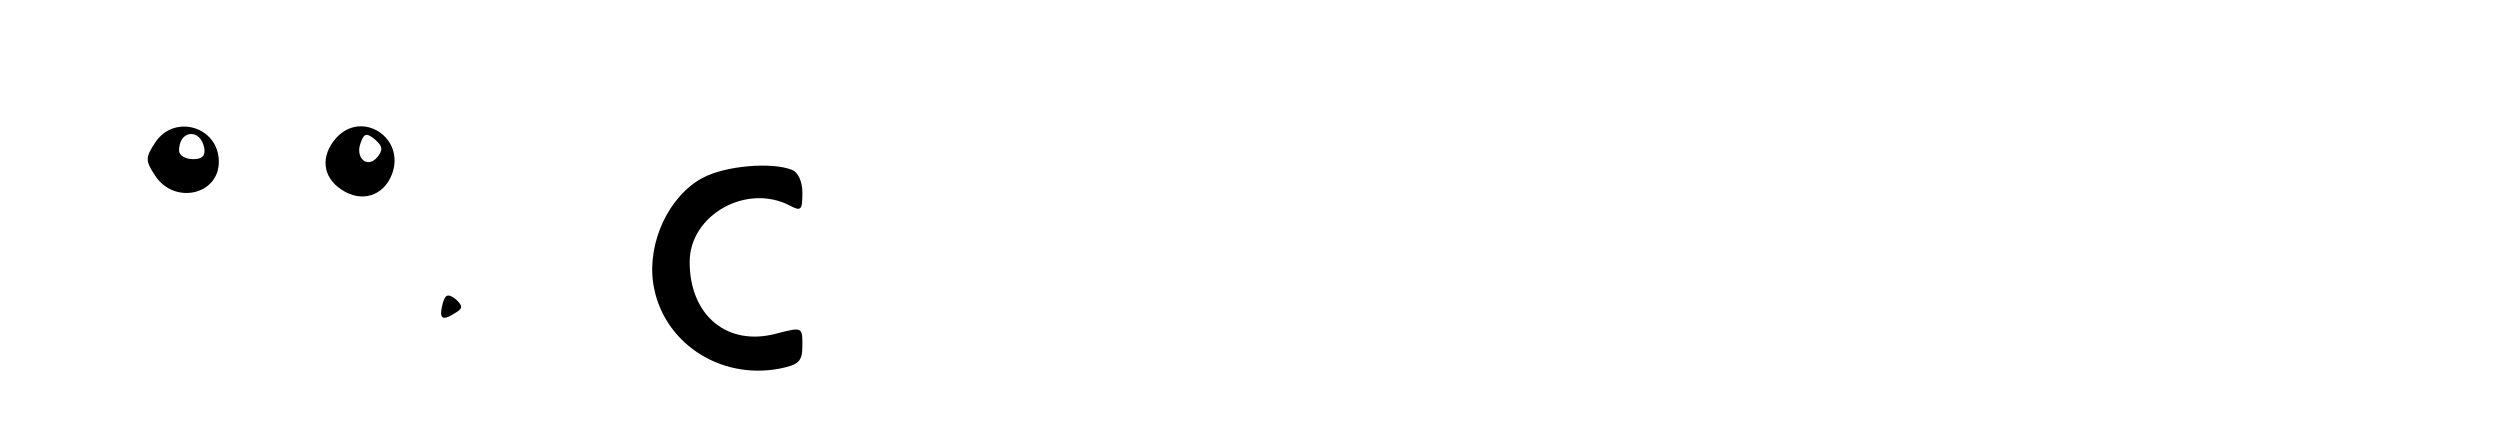
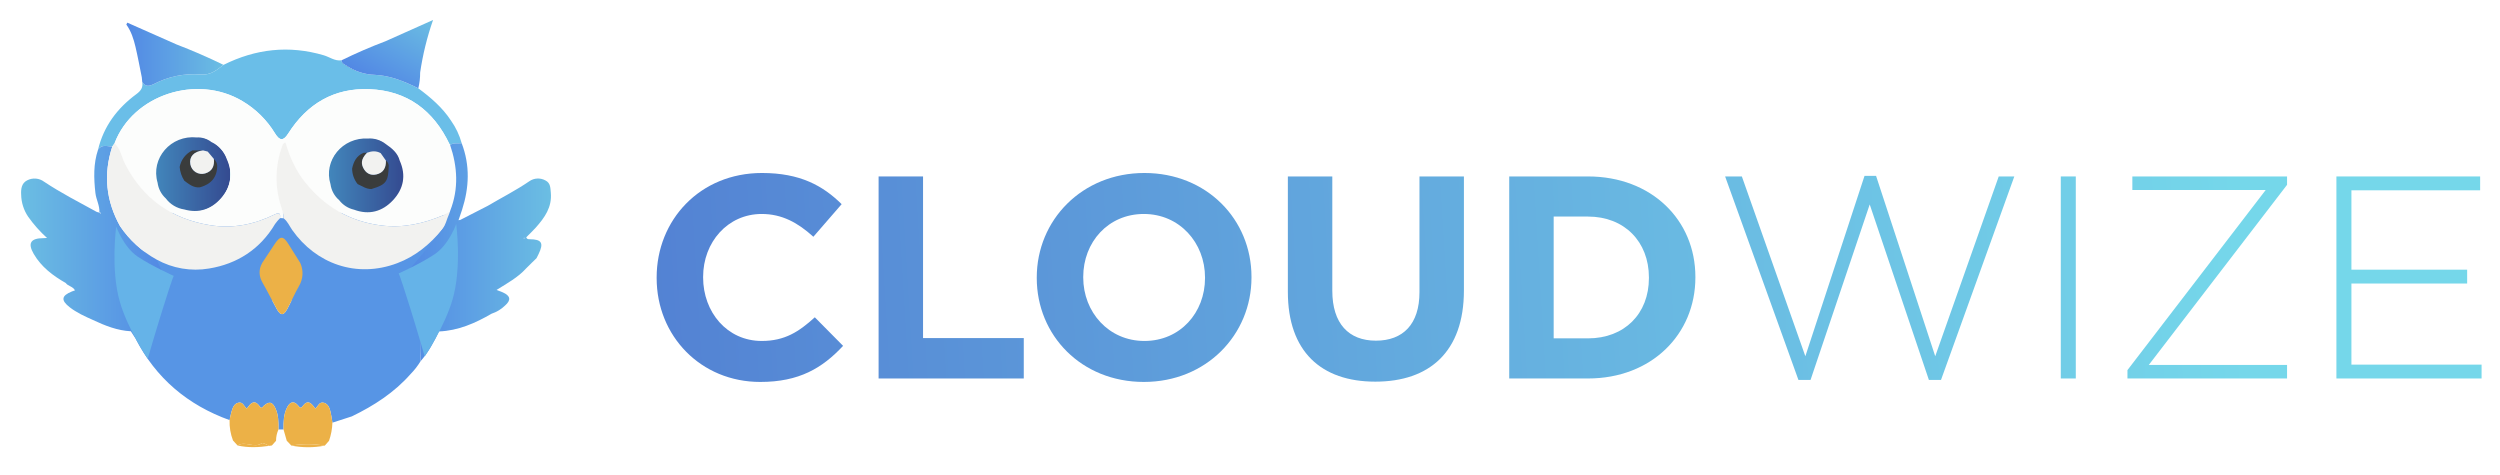
- <svg xmlns="http://www.w3.org/2000/svg" version="1.0" width="377pt" height="66pt" viewBox="0 0 377 66" preserveAspectRatio="xMidYMid meet">
-   <g transform="translate(0,66) scale(0.1,-0.1)" fill="#000000" stroke="none">
-     <path d="M234 445 c-15 -23 -15 -27 0 -50 29 -44 96 -29 96 21 0 53 -67 73 -96 29z m74 -8 c2 -12 -3 -17 -17 -17 -12 0 -21 6 -21 13 0 31 32 34 38 4z" />
-     <path d="M507 452 c-24 -27 -21 -59 8 -78 30 -20 63 -10 76 23 21 55 -45 98 -84 55z m62 -29 c-15 -18 -34 -1 -25 22 5 14 9 15 21 5 12 -10 13 -16 4 -27z" />
-     <path d="M1060 392 c-51 -27 -84 -97 -75 -159 13 -88 99 -146 190 -129 30 6 35 11 35 35 0 28 0 28 -39 18 -74 -20 -131 27 -131 108 0 71 86 119 151 85 17 -9 19 -7 19 19 0 17 -6 31 -16 35 -31 12 -100 6 -134 -12z" />
-     <path d="M667 200 c-5 -21 0 -25 21 -11 10 6 10 10 -1 20 -12 9 -16 7 -20 -9z" />
-   </g>
+ <svg xmlns="http://www.w3.org/2000/svg" xmlns:xlink="http://www.w3.org/1999/xlink" id="Layer_1" data-name="Layer 1" viewBox="0 0 1384.502 262.707">
+   <defs>
+     <style>.cls-1{fill:#5795e5;}.cls-2{fill:url(#linear-gradient);}.cls-3{fill:url(#linear-gradient-2);}.cls-4{fill:#6abee8;}.cls-5{fill:#ecb147;}.cls-6{fill:url(#linear-gradient-3);}.cls-7{fill:url(#linear-gradient-4);}.cls-8{fill:url(#linear-gradient-5);}.cls-9{fill:url(#linear-gradient-6);}.cls-10{fill:#457bb2;}.cls-11{fill:#fcfdfc;}.cls-12{fill:#f2f2f0;}.cls-13{fill:none;}.cls-14{fill:url(#linear-gradient-7);}.cls-15{fill:url(#linear-gradient-8);}.cls-16{fill:#3a3c3c;}.cls-17{fill:url(#linear-gradient-9);}.cls-18{fill:url(#linear-gradient-10);}.cls-19{fill:url(#linear-gradient-11);}.cls-20{fill:url(#linear-gradient-12);}.cls-21{fill:url(#linear-gradient-13);}.cls-22{fill:url(#linear-gradient-14);}.cls-23{fill:url(#linear-gradient-15);}.cls-24{fill:url(#linear-gradient-16);}.cls-25{fill:url(#linear-gradient-17);}.cls-26{fill:#65b3e8;}</style>
+     <linearGradient id="linear-gradient" x1="181.713" y1="97.111" x2="223.788" y2="97.111" gradientUnits="userSpaceOnUse">
+       <stop offset="0" stop-color="#4287bc" />
+       <stop offset="1" stop-color="#344a90" />
+       <stop offset="1" stop-color="#93dae8" />
+     </linearGradient>
+     <linearGradient id="linear-gradient-2" x1="85.564" y1="96.331" x2="127.639" y2="96.331" xlink:href="#linear-gradient" />
+     <linearGradient id="linear-gradient-3" x1="207.814" y1="45.628" x2="230.787" y2="5.836" gradientUnits="userSpaceOnUse">
+       <stop offset="0" stop-color="#344a90" />
+       <stop offset="0" stop-color="#5288e4" />
+       <stop offset="1" stop-color="#6bbee3" />
+     </linearGradient>
+     <linearGradient id="linear-gradient-4" x1="69.967" y1="30.018" x2="123.787" y2="30.018" xlink:href="#linear-gradient-3" />
+     <linearGradient id="linear-gradient-5" x1="54.946" y1="117.695" x2="55.038" y2="117.695" xlink:href="#linear-gradient" />
+     <linearGradient id="linear-gradient-6" x1="11.68" y1="134.114" x2="91.585" y2="134.114" gradientUnits="userSpaceOnUse">
+       <stop offset="0" stop-color="#6bbee3" />
+       <stop offset="1" stop-color="#5288e4" />
+       <stop offset="1" stop-color="#344a90" />
+     </linearGradient>
+     <linearGradient id="linear-gradient-7" x1="289.927" y1="131.949" x2="290.887" y2="131.949" xlink:href="#linear-gradient-3" />
+     <linearGradient id="linear-gradient-8" x1="224.162" y1="139.692" x2="305.131" y2="139.692" xlink:href="#linear-gradient-3" />
+     <linearGradient id="linear-gradient-9" x1="308.387" y1="160.572" x2="1238.776" y2="103.863" gradientUnits="userSpaceOnUse">
+       <stop offset="0" stop-color="#fff" />
+       <stop offset="0" stop-color="#517dd2" />
+       <stop offset="1" stop-color="#75d7ea" />
+     </linearGradient>
+     <linearGradient id="linear-gradient-10" x1="308.776" y1="166.946" x2="1239.164" y2="110.237" xlink:href="#linear-gradient-9" />
+     <linearGradient id="linear-gradient-11" x1="309.171" y1="173.435" x2="1239.56" y2="116.726" xlink:href="#linear-gradient-9" />
+     <linearGradient id="linear-gradient-12" x1="309.613" y1="180.687" x2="1240.002" y2="123.978" xlink:href="#linear-gradient-9" />
+     <linearGradient id="linear-gradient-13" x1="310.005" y1="187.107" x2="1240.393" y2="130.398" xlink:href="#linear-gradient-9" />
+     <linearGradient id="linear-gradient-14" x1="310.608" y1="197.002" x2="1240.996" y2="140.293" xlink:href="#linear-gradient-9" />
+     <linearGradient id="linear-gradient-15" x1="311.066" y1="204.515" x2="1241.454" y2="147.806" xlink:href="#linear-gradient-9" />
+     <linearGradient id="linear-gradient-16" x1="311.356" y1="209.271" x2="1241.744" y2="152.562" xlink:href="#linear-gradient-9" />
+     <linearGradient id="linear-gradient-17" x1="311.764" y1="215.973" x2="1242.152" y2="159.264" xlink:href="#linear-gradient-9" />
+   </defs>
+   <rect class="cls-1" x="80.016" y="117.859" width="167.68" height="48.521" />
+   <circle class="cls-2" cx="202.751" cy="97.111" r="21.038" />
+   <circle class="cls-3" cx="106.601" cy="96.331" r="21.038" />
+   <path class="cls-1" d="M178.088,151.804a7.389,7.389,0,0,0,4.311,1.687c11.235,1.461,22.51.562,33.763.777,7.626-3.567,10.613-5.626,11.114-4.948,9.652,13.062,4.975,34.617,5.615,50.75a39.924,39.924,0,0,1-5.568,7.142c-9.052,10.238-20.268,17.471-32.446,23.368q-5.391,1.746-10.783,3.492c-.335-1.98-.552-3.99-1.036-5.933-.524-2.104-1.231-4.312-3.568-5.052-2.607-.825-3.395,1.842-4.831,3.278-2.114-2.938-4.113-5.437-7.093-1.383-1.231,1.674-1.798.382-2.539-.467-2.599-2.977-4.615-1.617-6.015,1.095-1.968,3.812-2.051,8.033-2.003,12.229q-1.385-.007-2.769-.014c.022-4.072.009-8.158-1.815-11.927-1.648-3.406-3.447-3.734-6.278-1.216-.727.647-1.233,1.926-2.26.47-3.137-4.447-5.201-1.57-7.261,1.161-1.515-1.335-2.13-3.935-4.696-3.271-2.441.632-3.079,2.891-3.719,4.968-.467,1.517-.722,3.1-1.071,4.654-23.212-8.364-40.812-23.19-52.125-45.257,2.368-2.964,1.967-6.817,3.239-10.174,2.895-7.64,7.823-14.087,11.592-21.198l.835-.852.042-.043q.414-.414.828-.829l.033-.042c8.059.009,16.124.212,24.176-.023,9.345-.272,18.879-.171,26.214-7.637.701-.713,2.144-.697,3.242-1.019-2.082,3.752-1.886,7.371.257,11.105,2.734,4.763,5.163,9.701,7.836,14.5,2.04,3.662,3.744,3.688,5.707.049,2.264-4.198,4.166-8.595,6.516-12.741a13.803,13.803,0,0,0,.764-12.87,5.513,5.513,0,0,1,2.914.568" />
+   <path class="cls-4" d="M54.308,82.865C57.416,69.9,64.961,59.922,75.495,52.148c2.515-1.856,3.806-3.674,3.28-6.71,1.886,2.779,3.875,2.373,6.692.975a47.469,47.469,0,0,1,25.524-5.156c5.66.52,9-2.465,12.795-5.333C141.6,27.031,160.045,24.953,179.274,30.607c3.272.962,6.163,3.32,9.855,2.791.067,1.799,1.575,2.201,2.775,2.982a29.671,29.671,0,0,0,15.614,5.069c8.517.341,16.494,3.665,24.147,7.462,6.887,5.107,13.362,10.621,18.113,17.902a39.942,39.942,0,0,1,5.902,12.499c-2.153.223-4.42-.33-6.419.945a1.746,1.746,0,0,1-.277-.334c-8.893-18.758-23.496-29.703-44.379-30.536-19.572-.78-34.52,8.077-45.002,24.573-2.64,4.155-4.692,4.152-7.305-.114a52.226,52.226,0,0,0-18.049-17.846c-25.299-15.094-60.657-3.451-70.792,23.307l-1.284,1.896C59.413,81.1,56.385,79.737,54.308,82.865Z" />
+   <path class="cls-5" d="M127.141,232.665c.349-1.554.604-3.137,1.071-4.654.64-2.077,1.278-4.336,3.719-4.968,2.566-.664,3.181,1.936,4.696,3.271,2.06-2.731,4.124-5.608,7.261-1.161,1.027,1.456,1.533.177,2.26-.47,2.831-2.518,4.631-2.19,6.278,1.216,1.824,3.769,1.837,7.855,1.815,11.927a14.913,14.913,0,0,0-1.364,6.273q-1.145,1.297-2.29,2.594-.703.114-1.407.228c-1.448-.529-3.5-1.945-4.241-1.44-4.31,2.942-9.144-1.511-13.301,1.255l-.048-.012q-1.279-1.39-2.556-2.779A28.617,28.617,0,0,1,127.141,232.665Z" />
+   <path class="cls-5" d="M157.01,237.839c-.048-4.196.035-8.417,2.003-12.229,1.4-2.712,3.416-4.072,6.015-1.095.741.849,1.308,2.141,2.539.467,2.98-4.053,4.979-1.555,7.093,1.383,1.436-1.436,2.225-4.103,4.831-3.278,2.337.74,3.043,2.948,3.568,5.052.484,1.943.701,3.953,1.035,5.931a33.714,33.714,0,0,1-1.885,10.056l-2.25,2.551-.138.129a54.723,54.723,0,0,0-18.531-.046l-0-.066q-1.247-1.313-2.493-2.625Q157.904,240.955,157.01,237.839Z" />
+   <path class="cls-6" d="M239.833,11.059q-13.144,5.879-26.287,11.757-12.462,4.705-24.417,10.581c.067,1.799,1.575,2.201,2.775,2.982a29.671,29.671,0,0,0,15.614,5.069c8.517.341,16.494,3.665,24.147,7.462a35.921,35.921,0,0,0,1.012-8.72A156.791,156.791,0,0,1,239.833,11.059Z" />
+   <path class="cls-7" d="M97.657,24.571l-27.156-12.033q-.267.535-.534,1.07c2.68,3.709,4.041,7.978,5.065,12.322,1.317,5.588,2.343,11.245,3.495,16.873q.124,1.318.249,2.636c1.886,2.779,3.875,2.373,6.692.975a47.469,47.469,0,0,1,25.524-5.156c5.66.52,9-2.465,12.795-5.333Q110.97,29.676,97.657,24.571Z" />
+   <path class="cls-5" d="M161.291,246.761a54.723,54.723,0,0,1,18.531.046A48.447,48.447,0,0,1,161.291,246.761Z" />
+   <path class="cls-5" d="M131.639,246.734c4.156-2.765,8.991,1.687,13.301-1.255.741-.505,2.793.911,4.241,1.44C143.325,247.755,137.473,248.046,131.639,246.734Z" />
+   <path class="cls-8" d="M54.983,117.709l.053.014c.001-.019.001-.037.002-.055-.032.012-.056.015-.091.031l-0-0.0 0.0 0-0.0 0.0 0.0 0.0.006.005c.027.007.056.012.083.019Z" />
+   <path class="cls-9" d="M86.721,143.735a58.287,58.287,0,0,1-20.24-18.5,10.047,10.047,0,0,0-3.109,2.866,10.048,10.048,0,0,1,3.11-2.867c-7.811-14.054-9.319-28.724-4.308-44.032-2.761-.102-5.788-1.465-7.865,1.664C51.668,90.737,51.929,98.765,52.837,106.872c.413,3.683,2.464,7.001,2.201,10.796.75-.288.615.431.785.802q-.435-.383-.87-.766a6.377,6.377,0,0,1-1.543-.432c-9.757-5.354-19.671-10.442-28.955-16.613a8.861,8.861,0,0,0-9.429-.776c-3.122,1.601-3.485,4.793-3.31,7.926a22.56,22.56,0,0,0,3.88,12.214,71.598,71.598,0,0,0,10.449,11.764c-.881.048-1.435.103-1.989.105-7.069.025-8.881,2.714-5.347,8.787,4.163,7.154,10.621,12.021,17.722,16.062,1.214,1.774,3.854,1.785,5.092,4.06-.699.249-1.204.407-1.693.605-5.822,2.359-6.222,4.855-1.241,8.742,3.888,3.034,8.38,5.044,12.858,7.042,6.684,3.15,13.495,5.872,21.001,6.268q1.284,1.974,2.568,3.949c2.368-2.964,1.967-6.817,3.239-10.174,2.895-7.64,7.823-14.087,11.592-21.198l.835-.852.042-.043q.414-.415.829-.829l.033-.041" />
+   <path class="cls-5" d="M145.217,145.591q3.345-5.066,6.689-10.132c3.371-5.121,4.903-5.062,8.189.273,2.043,3.316,4.133,6.603,6.202,9.903a13.804,13.804,0,0,1-.764,12.87c-2.35,4.146-4.252,8.543-6.516,12.741-1.963,3.639-3.668,3.613-5.707-.049-2.673-4.799-5.102-9.737-7.836-14.5C143.33,152.962,143.134,149.343,145.217,145.591Z" />
+   <path class="cls-10" d="M89.846,156.035q.418-.426.835-.852Q90.263,155.609,89.846,156.035Z" />
+   <path class="cls-10" d="M90.723,155.14q.415-.415.829-.829Q91.137,154.726,90.723,155.14Z" />
+   <path class="cls-11" d="M156.987,120.845q-.941-.027-1.882-.055c.226-2.235-.163-3.414-2.797-2.119-11.396,5.601-23.304,8.132-36.034,6.032-21.2-3.497-36.895-14.464-46.873-33.653-2.025-3.895-2.546-8.559-5.944-11.745,10.135-26.759,45.493-38.402,70.792-23.307a52.226,52.226,0,0,1,18.049,17.846c2.613,4.266,4.665,4.269,7.305.114,10.481-16.496,25.43-25.353,45.002-24.573,20.882.833,35.486,11.778,44.379,30.536a1.746,1.746,0,0,0,.277.334c4.126,12.129,4.827,24.267.076,36.412-.259.663-.638,1.279-.961,1.917a16.088,16.088,0,0,0-2.929.636c-11.062,4.627-22.26,7.219-34.523,5.616-17.361-2.27-31.032-10.397-41.824-23.773-5.269-6.531-8.657-14.13-10.992-22.177-1.516.451-1.681,1.526-2.001,2.437a51.264,51.264,0,0,0-.54,32.772C156.243,116.313,157.126,118.465,156.987,120.845ZM117.061,78.651a11.858,11.858,0,0,0-8.06-2.534c-14.366-1.51-25.704,11.563-21.729,25.055a14.275,14.275,0,0,0,4.548,8.713,15.664,15.664,0,0,0,10.199,6.107c8.089,2.28,14.961-.057,20.332-6.158,5.634-6.401,6.854-13.802,3.23-21.75A16.074,16.074,0,0,0,117.061,78.651Zm96.566,1.113a14.07,14.07,0,0,0-9.677-3.056c-14.291-.832-24.987,12.123-20.914,25.332a14.124,14.124,0,0,0,4.812,8.825,14.385,14.385,0,0,0,8.18,5.25c8.373,3.115,15.722,1.065,21.6-5.218,5.892-6.297,7.38-13.787,3.743-21.931C220.25,84.67,217.054,82.12,213.627,79.764Z" />
+   <path class="cls-12" d="M63.457,79.305c3.398,3.186,3.918,7.85,5.944,11.745,9.978,19.189,25.673,30.156,46.873,33.653,12.73,2.1,24.637-.431,36.034-6.032,2.634-1.295,3.023-.116,2.797,2.119a24.902,24.902,0,0,0-2.789,3.28c-8.307,14.001-21.044,22.111-36.575,24.639a44.436,44.436,0,0,1-29.02-4.975,58.288,58.288,0,0,1-20.24-18.5c-7.81-14.054-9.319-28.725-4.308-44.033Q62.815,80.254,63.457,79.305Z" />
+   <path class="cls-12" d="M156.987,120.845c.14-2.38-.744-4.531-1.42-6.749a51.264,51.264,0,0,1,.54-32.772c.321-.911.486-1.986,2.001-2.437,2.335,8.047,5.723,15.646,10.992,22.177,10.792,13.376,24.462,21.503,41.824,23.773,12.263,1.603,23.461-.989,34.523-5.616.906-.379,4.036-2.292,5.016-2.497-.336,3.254-2.806,7.163-5.701,10.536-6.812,8.13-14.663,14.692-24.823,18.511-22.563,8.481-44.95.257-58.067-18.337C160.296,125.202,159.275,122.551,156.987,120.845Z" />
+   <path class="cls-13" d="M289.927,131.875c.14.124.301.367.415.346.193-.035.356-.235.546-.376a3.249,3.249,0,0,0-.638-.169C290.146,131.67,290.034,131.804,289.927,131.875Z" />
+   <path class="cls-14" d="M289.927,131.875c.14.124.301.367.415.346.193-.035.356-.235.546-.376a3.249,3.249,0,0,0-.638-.169C290.146,131.67,290.034,131.804,289.927,131.875Z" />
+   <path class="cls-15" d="M293.258,132.482c-.727-.003-1.458-.039-1.84-1.054,1.74-1.76,3.623-3.503,5.32-5.411,4.887-5.494,9.037-11.278,8.31-19.282-.244-2.68-.166-5.356-2.884-6.751a8.431,8.431,0,0,0-9.049.407c-7.385,5.064-15.377,9.092-23.064,13.639L254.897,121.795q-.494.08-.989.161.175-.477.35-.955c.553-1.632,1.13-3.256,1.657-4.896,3.943-12.289,4.454-24.558-.236-36.793-2.153.223-4.42-.33-6.419.945,4.126,12.129,4.827,24.267.076,36.412-.259.663-.438,1.579-.761,2.217-1.458,3.16-1.475,5.281-3.814,8.375-5.931,7.845-20.599,25.008-20.599,25.008.589.612.254,3.168.755,3.846,9.652,13.062,7.334,27.823,7.975,43.958,4.32-4.93,7.383-10.634,10.156-16.515,1.32-4.343,2.969-8.582,4.349-12.907-1.379,4.325-3.028,8.564-4.349,12.908,10.71-.415,20.154-4.589,29.231-9.851a19.153,19.153,0,0,0,7.38-4.458c3.541-3.104,3.071-5.456-1.294-7.375-.904-.397-1.841-.719-3.368-1.309,5.955-3.733,11.8-6.892,16.28-11.834q-.131-.601-.301-1.179.169.579.301,1.18,1.59-1.579,3.18-3.159,1.344-1.304,2.688-2.608c.376-.754.758-1.505,1.126-2.263C301.26,134.54,300.018,132.507,293.258,132.482Zm-2.917-.261c-.114.02-.275-.222-.415-.346.108-.071.22-.206.322-.199a3.249,3.249,0,0,1,.638.169C290.698,131.986,290.534,132.187,290.341,132.221Z" />
+   <path class="cls-16" d="M213.715,88.922a4.141,4.141,0,0,1,1.574,2.691c-.226,9.046-1.385,10.621-9.62,13.086-2.866.007-5.138-1.632-7.598-2.744a13.826,13.826,0,0,1-3.062-8.649c.817-3.831,2.458-7.062,6.322-8.673q.976-.026,1.951-.053c-2.206,2.297-3.773,4.812-2.258,8.101,1.433,3.109,3.973,4.684,7.328,3.949C212.316,95.761,213.889,92.859,213.715,88.922Z" />
+   <path class="cls-16" d="M106.549,83.293q2.944-.001,5.888-.002c-5.09.572-7.791,3.539-7.022,7.715a6.457,6.457,0,0,0,8.164,5.06c3.967-1.168,5.275-4.135,4.866-8.047a5.467,5.467,0,0,1,1.849,3.605c.038,6.577-3.425,10.396-9.548,12.118-3.55.395-6.041-1.738-8.636-3.622a16.621,16.621,0,0,1-2.611-7.652A12.843,12.843,0,0,1,106.549,83.293Z" />
+   <path class="cls-12" d="M213.715,88.922c.174,3.938-1.398,6.839-5.364,7.708-3.355.735-5.895-.84-7.328-3.949-1.516-3.289.052-5.804,2.258-8.101,2.55-.955,5.074-1.165,7.548.239Q212.272,86.87,213.715,88.922Z" />
+   <path class="cls-12" d="M118.445,88.018c.41,3.912-.898,6.88-4.866,8.047a6.457,6.457,0,0,1-8.164-5.06c-.769-4.175,1.931-7.142,7.022-7.715q1.291.322,2.583.644Q116.733,85.977,118.445,88.018Z" />
+   <path class="cls-17" d="M363.653,153.979v-.319c0-31.808,23.976-57.86,58.34-57.86,21.098,0,33.725,7.032,44.115,17.262L450.444,131.122c-8.631-7.832-17.422-12.627-28.611-12.627-18.86,0-32.446,15.664-32.446,34.845v.319c0,19.18,13.266,35.164,32.446,35.164,12.787,0,20.619-5.115,29.41-13.106L466.906,191.54c-11.508,12.308-24.295,19.979-45.873,19.979C388.108,211.52,363.653,186.105,363.653,153.979Z" />
+   <path class="cls-18" d="M486.568,97.717h24.615v89.508H566.965v22.377h-80.397Z" />
+   <path class="cls-19" d="M574.159,153.979v-.319c0-31.808,25.094-57.86,59.618-57.86s59.299,25.733,59.299,57.541v.319c0,31.808-25.094,57.86-59.618,57.86S574.159,185.786,574.159,153.979Zm93.184,0v-.319c0-19.181-14.065-35.164-33.885-35.164s-33.565,15.664-33.565,34.845v.319c0,19.18,14.065,35.164,33.885,35.164C653.597,188.823,667.343,173.159,667.343,153.979Z" />
+   <path class="cls-20" d="M713.217,161.65V97.717h24.615v63.295c0,18.221,9.11,27.651,24.135,27.651s24.135-9.11,24.135-26.853V97.717h24.615v63.135c0,33.886-19.021,50.508-49.069,50.508C731.597,211.359,713.217,194.577,713.217,161.65Z" />
+   <path class="cls-21" d="M835.812,97.717H879.448c35.164,0,59.459,24.135,59.459,55.623v.319c0,31.487-24.295,55.942-59.459,55.942H835.812Zm43.636,89.668c20.14,0,33.726-13.586,33.726-33.406v-.319c0-19.819-13.586-33.726-33.726-33.726H860.427v67.451Z" />
+   <path class="cls-22" d="M955.372,97.717h9.271L999.805,197.294l32.767-99.897h6.394l32.767,99.897,35.164-99.577h8.631l-40.599,112.684h-6.713L1035.449,113.221l-32.767,97.18h-6.713Z" />
+   <path class="cls-23" d="M1141.263,97.717h8.312V209.602h-8.312Z" />
+   <path class="cls-24" d="M1178.184,204.967l76.562-99.738h-73.845V97.717H1266.573v4.635l-76.562,99.737H1266.573v7.513h-88.389Z" />
+   <path class="cls-25" d="M1293.905,97.717h79.598v7.672h-71.286v43.955h64.094v7.672h-64.094v44.914h72.086v7.672H1293.905Z" />
+   <path class="cls-26" d="M81.814,198.742S70.827,182.516,66.367,167.145c-5.232-18.032-2.006-41.708-2.006-41.708s3.987,11.412,11.962,16.728,19.937,10.633,19.937,10.633.105-1.663-6.245,18.608C85.564,185.617,81.814,198.742,81.814,198.742Z" />
+   <path class="cls-26" d="M235.198,197.392s10.987-16.227,15.446-31.598c5.232-18.032,2.006-41.708,2.006-41.708s-3.987,11.412-11.962,16.728-19.937,10.633-19.937,10.633-.105-1.663,6.245,18.608C231.448,184.267,235.198,197.392,235.198,197.392Z" />
</svg>
